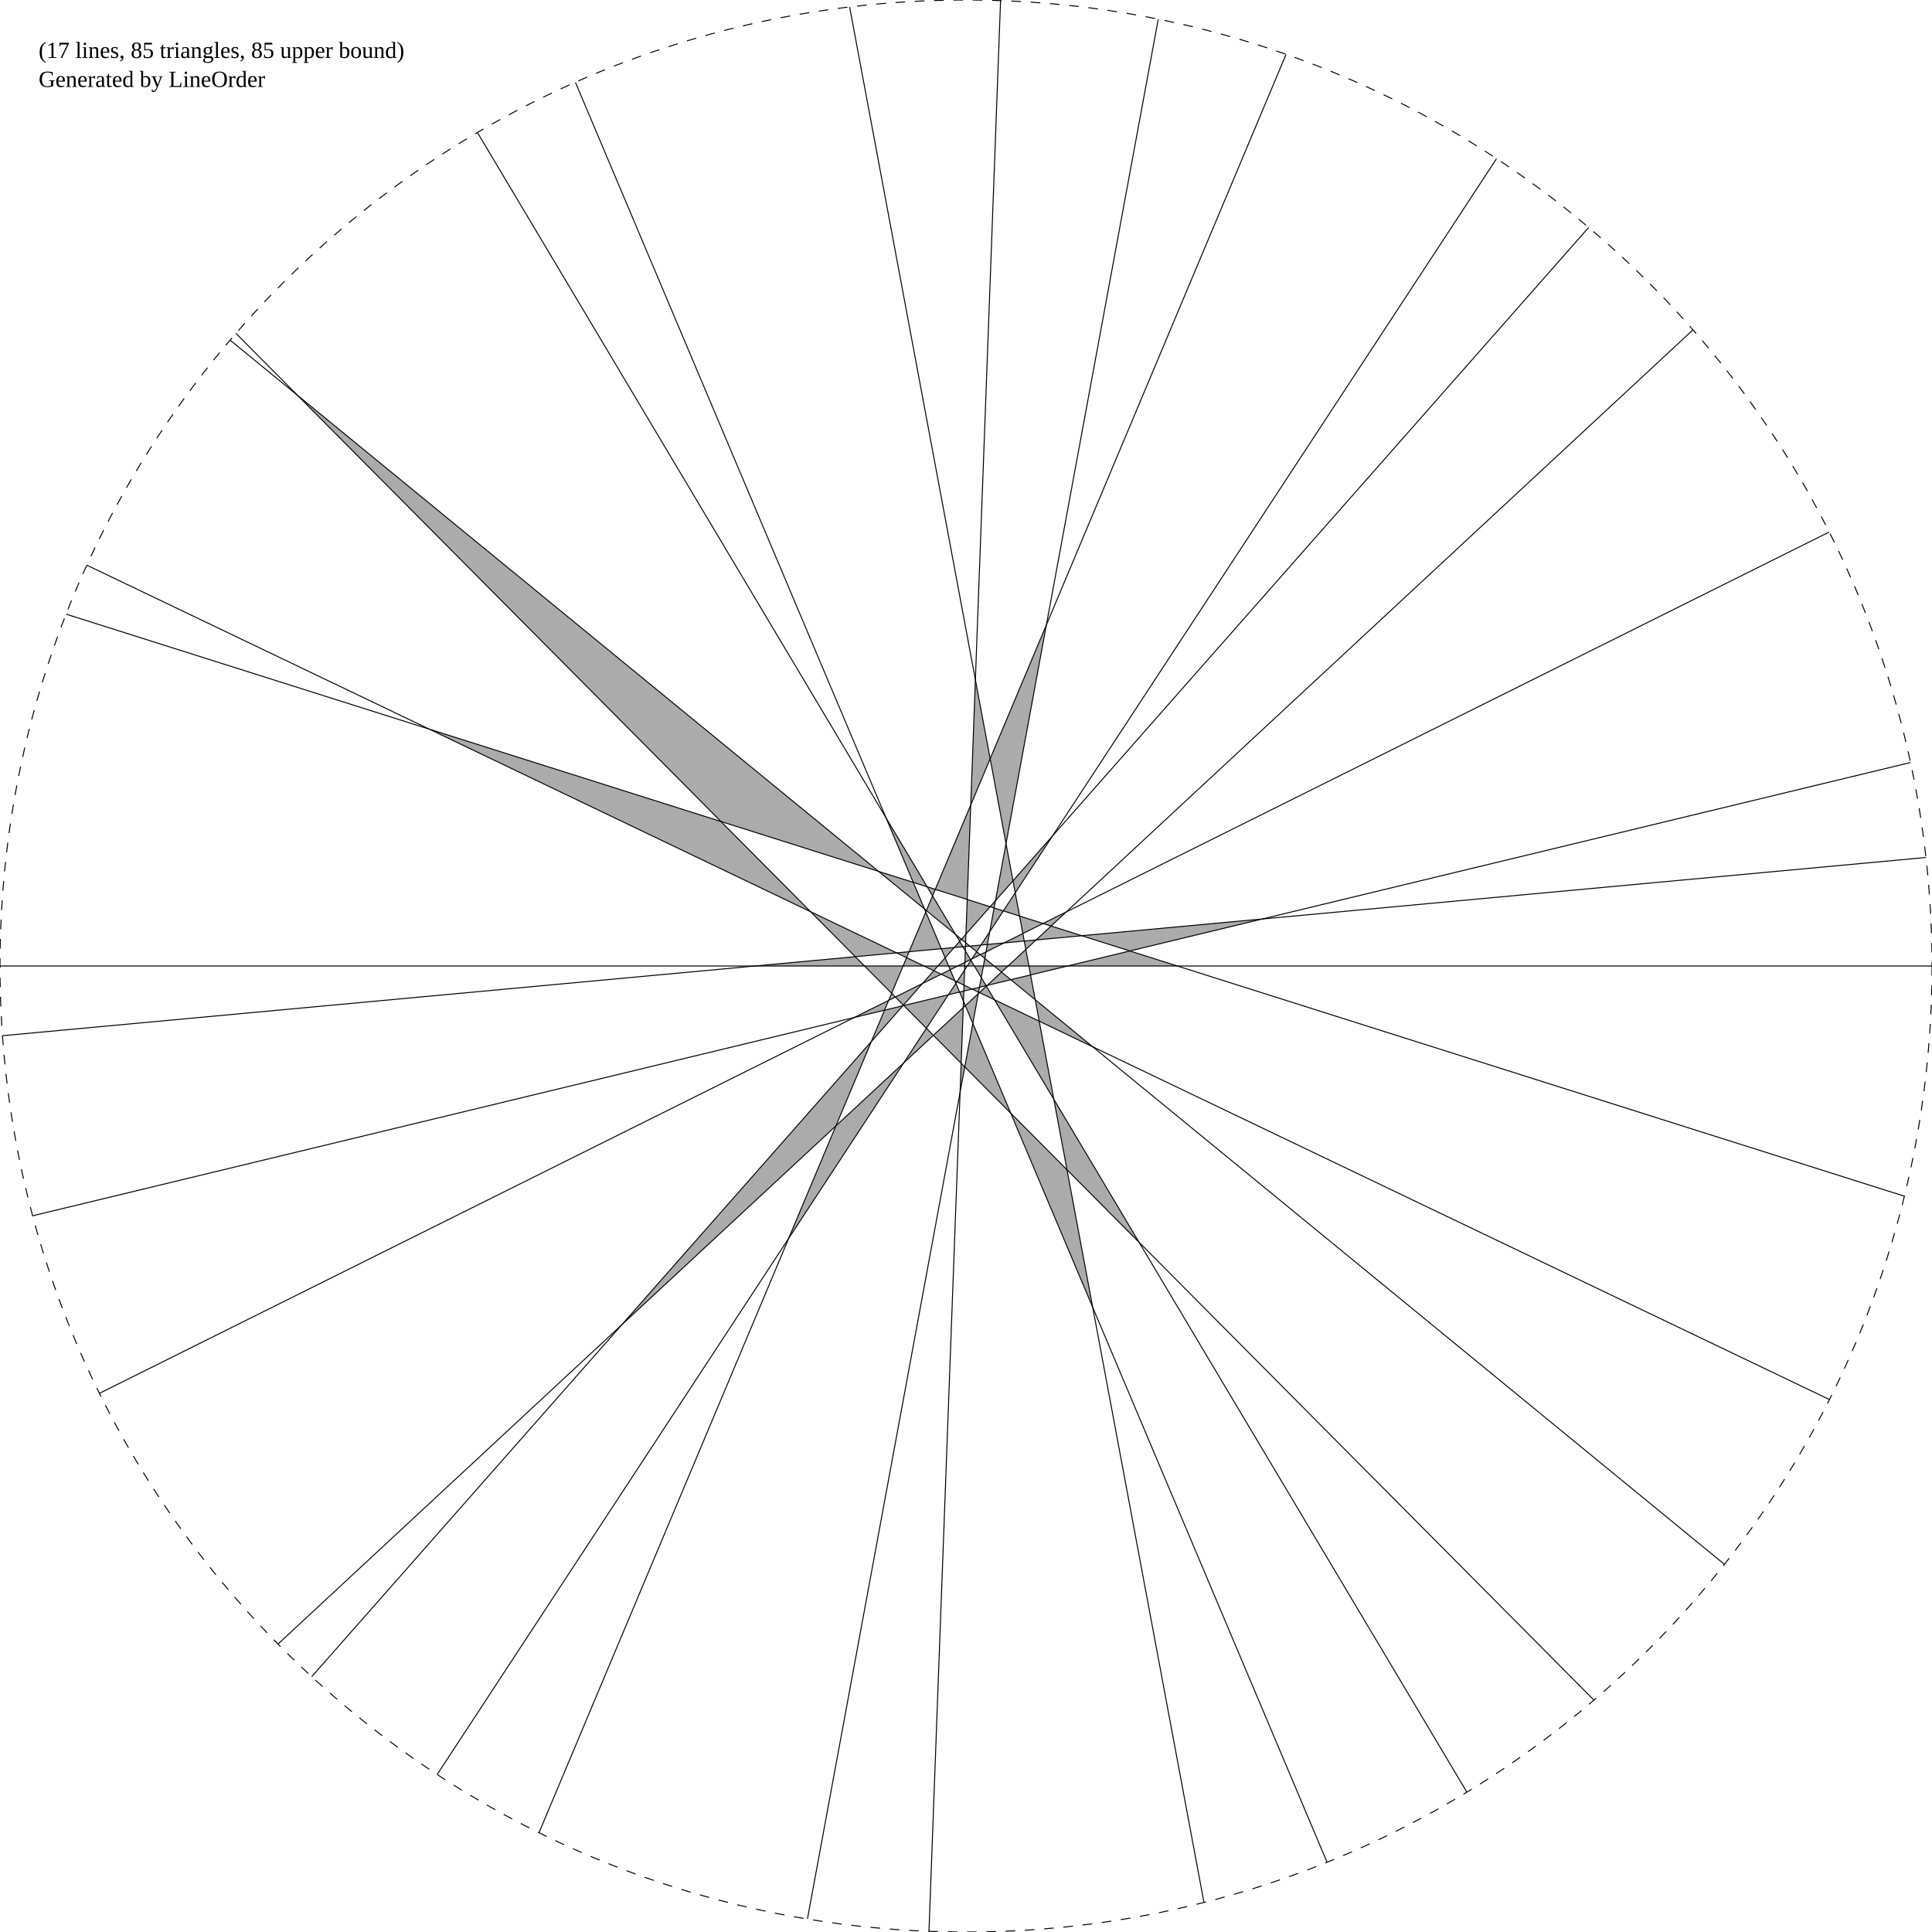
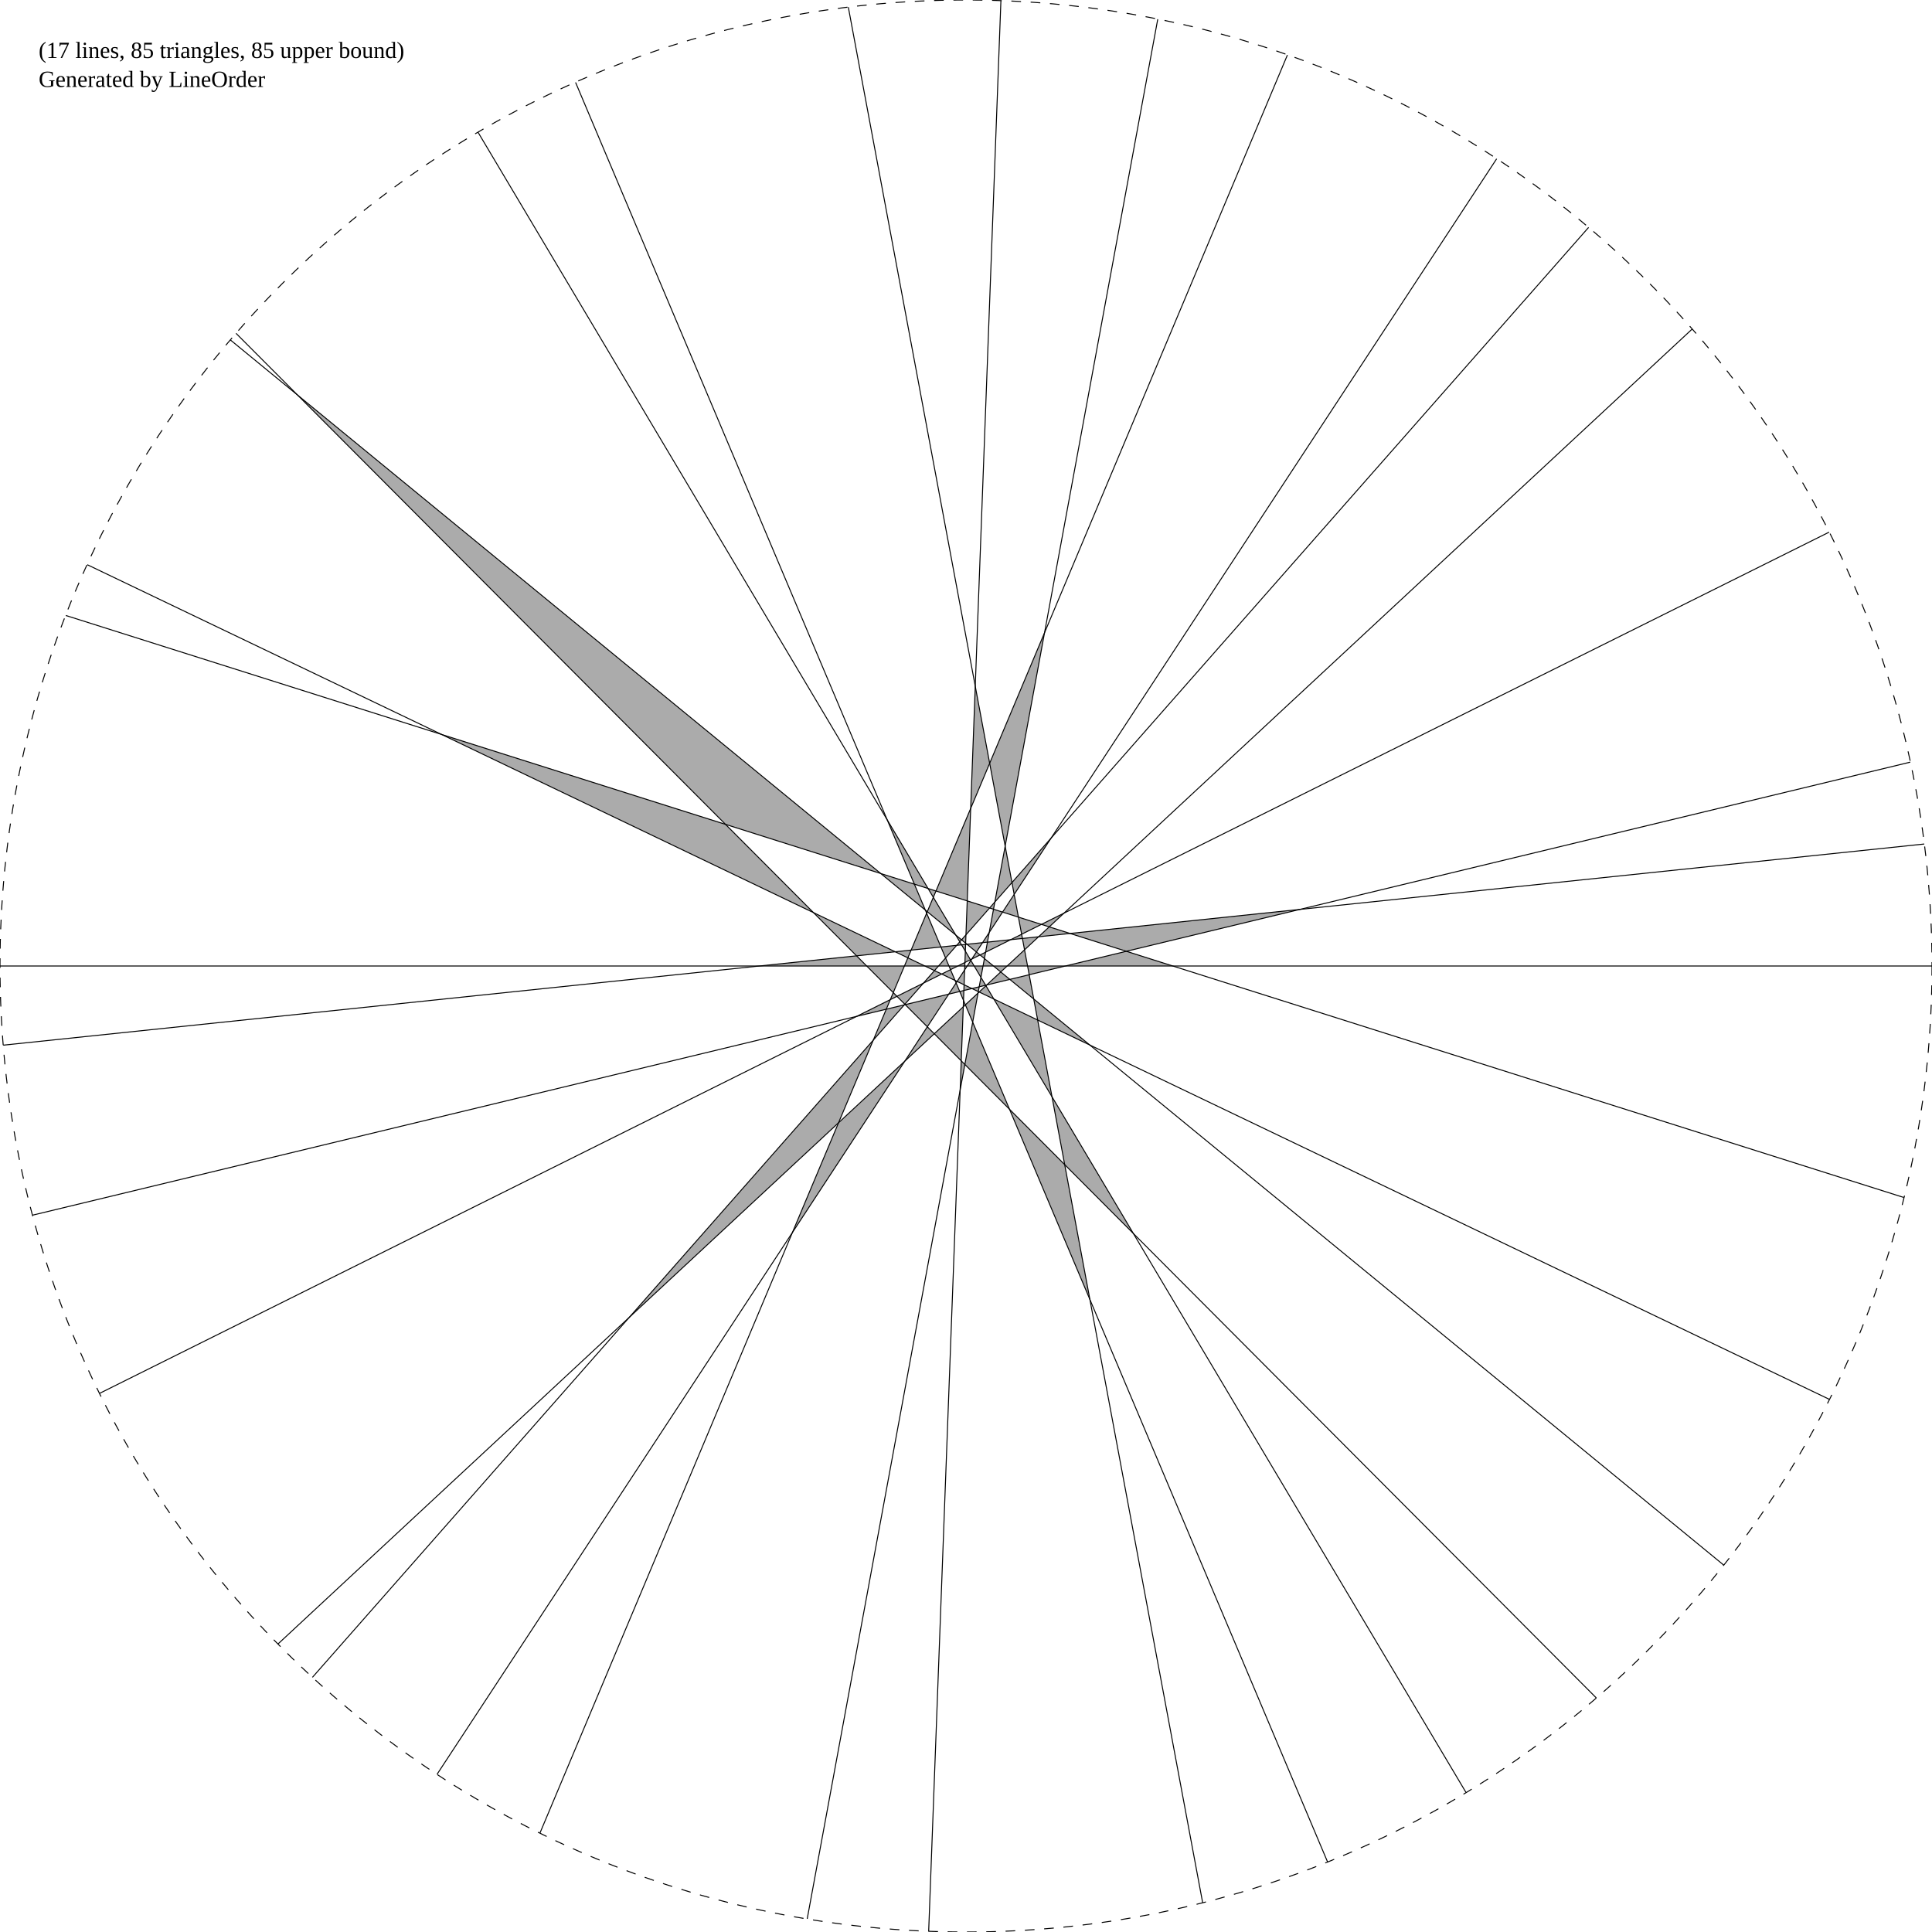
<svg xmlns="http://www.w3.org/2000/svg" width="1000px" height="1000px" viewBox="0 0 1000 1000" version="1.1">
  <style>
		circle { stroke:black;stroke-width:0.5;fill:none;stroke-dasharray:5,5; }
		line { stroke:black;stroke-width:0.5;vector-effect:non-scaling-stroke; }
		path { fill: #000000; fill-opacity: 0.33; }
    </style>
  <rect width="100%" height="100%" fill="white" />
  <text x="20" y="30">(17 lines, 85 triangles, 85 upper bound)</text>
  <text x="20" y="45">Generated by LineOrder</text>
-   <path d="M 609.38 500.0 L 552.526 500.0 L 584.786 492.213" />
-   <path d="M 478.243 500.0 L 467.438 500.0 L 469.248 495.693" />
-   <path d="M 478.243 500.0 L 485.462 500.0 L 483.32 502.431" />
-   <path d="M 514.538 500.0 L 509.012 500.0 L 509.738 496.068" />
-   <path d="M 514.538 500.0 L 521.757 500.0 L 518.374 503.143" />
-   <path d="M 447.474 500.0 L 467.438 500.0 L 461.506 514.122" />
-   <path d="M 447.474 500.0 L 390.62 500.0 L 442.68 495.176" />
-   <path d="M 504.328 500.0 L 509.012 500.0 L 507.904 505.999" />
-   <path d="M 504.328 500.0 L 500.64 500.0 L 502.571 497.054" />
-   <path d="M 490.988 500.0 L 485.462 500.0 L 489.198 495.761" />
-   <path d="M 490.988 500.0 L 495.672 500.0 L 491.802 501.927" />
-   <path d="M 532.562 500.0 L 521.757 500.0 L 530.963 491.449" />
-   <path d="M 532.562 500.0 L 552.526 500.0 L 533.424 504.611" />
-   <path d="M 499.36 500.0 L 500.64 500.0 L 499.283 502.069" />
-   <path d="M 499.36 500.0 L 495.672 500.0 L 499.429 498.129" />
-   <path d="M 222.253 377.428 L 373.159 425.208 L 419.55 471.897" />
-   <path d="M 454.793 451.055 L 373.159 425.208 L 153.944 204.585" />
-   <path d="M 454.793 451.055 L 472.715 456.729 L 478.531 470.502" />
-   <path d="M 479.884 458.999 L 472.715 456.729 L 458.591 423.283" />
-   <path d="M 479.884 458.999 L 484.101 460.334 L 482.687 463.701" />
-   <path d="M 527.729 474.148 L 519.332 471.489 L 525.479 462.112" />
-   <path d="M 527.729 474.148 L 539.871 477.992 L 529.42 483.195" />
-   <path d="M 500.637 465.57 L 484.101 460.334 L 502.451 416.654" />
-   <path d="M 500.637 465.57 L 512.493 469.323 L 499.971 483.535" />
-   <path d="M 514.556 469.977 L 519.332 471.489 L 512.295 482.223" />
-   <path d="M 514.556 469.977 L 512.493 469.323 L 515.256 466.187" />
-   <path d="M 544.033 479.31 L 539.871 477.992 L 551.903 472.001" />
-   <path d="M 544.033 479.31 L 559.852 484.318 L 536.29 486.502" />
-   <path d="M 584.786 492.213 L 559.852 484.318 L 653.403 475.65" />
-   <path d="M 565.586 541.821 L 537.902 528.566 L 535.821 517.436" />
-   <path d="M 419.55 471.897 L 464.035 493.197 L 442.68 495.176" />
-   <path d="M 514.749 517.48 L 537.902 528.566 L 545.458 568.99" />
-   <path d="M 514.749 517.48 L 506.955 513.748 L 510.539 510.419" />
-   <path d="M 494.218 507.649 L 495.289 508.162 L 494.769 508.954" />
-   <path d="M 494.218 507.649 L 487.128 504.254 L 491.802 501.927" />
-   <path d="M 498.992 509.935 L 495.289 508.162 L 499.283 502.069" />
-   <path d="M 498.992 509.935 L 503.14 511.921 L 498.88 512.95" />
-   <path d="M 506.513 513.536 L 506.955 513.748 L 506.374 514.288" />
-   <path d="M 506.513 513.536 L 503.14 511.921 L 506.982 510.994" />
-   <path d="M 469.248 495.693 L 464.035 493.197 L 470.55 492.593" />
-   <path d="M 483.32 502.431 L 487.128 504.254 L 477.481 509.058" />
-   <path d="M 494.58 483.65 L 479.497 471.294 L 482.687 463.701" />
-   <path d="M 494.58 483.65 L 497.652 486.166 L 496.715 487.23" />
-   <path d="M 478.531 470.502 L 479.497 471.294 L 479.182 472.044" />
-   <path d="M 535.821 517.436 L 523.183 507.083 L 533.424 504.611" />
-   <path d="M 499.808 487.932 L 497.652 486.166 L 499.971 483.535" />
-   <path d="M 499.808 487.932 L 501.946 489.684 L 499.735 489.889" />
-   <path d="M 509.738 496.068 L 507.406 494.157 L 510.363 492.685" />
-   <path d="M 505.496 492.593 L 507.406 494.157 L 503.048 496.328" />
-   <path d="M 505.496 492.593 L 501.946 489.684 L 507.756 489.146" />
-   <path d="M 518.374 503.143 L 523.183 507.083 L 510.952 510.035" />
-   <path d="M 589.61 643.049 L 552.279 605.478 L 545.458 568.99" />
-   <path d="M 523.151 576.163 L 552.279 605.478 L 565.581 676.637" />
-   <path d="M 523.151 576.163 L 499.368 552.227 L 503.528 529.696" />
-   <path d="M 497.493 550.341 L 499.368 552.227 L 496.935 565.404" />
-   <path d="M 497.493 550.341 L 483.126 535.881 L 498.561 521.544" />
-   <path d="M 461.506 514.122 L 463.427 516.056 L 459.97 517.778" />
-   <path d="M 479.505 532.237 L 483.126 535.881 L 467.759 550.154" />
-   <path d="M 479.505 532.237 L 467.796 520.453 L 490.885 514.879" />
-   <path d="M 467.608 520.263 L 463.427 516.056 L 477.481 509.058" />
-   <path d="M 467.608 520.263 L 467.796 520.453 L 467.345 520.562" />
-   <path d="M 499.651 492.155 L 502.346 496.677 L 499.429 498.129" />
-   <path d="M 499.651 492.155 L 498.375 490.015 L 499.735 489.889" />
-   <path d="M 507.904 505.999 L 510.391 510.171 L 506.982 510.994" />
-   <path d="M 502.571 497.054 L 502.346 496.677 L 503.048 496.328" />
-   <path d="M 496.715 487.23 L 498.375 490.015 L 493.895 490.43" />
-   <path d="M 510.539 510.419 L 510.391 510.171 L 510.952 510.035" />
-   <path d="M 498.684 518.225 L 499.656 520.527 L 498.561 521.544" />
-   <path d="M 498.684 518.225 L 496.681 513.48 L 498.88 512.95" />
-   <path d="M 503.528 529.696 L 499.656 520.527 L 506.374 514.288" />
-   <path d="M 479.182 472.044 L 487.208 491.05 L 470.55 492.593" />
-   <path d="M 494.769 508.954 L 496.681 513.48 L 490.885 514.879" />
-   <path d="M 489.198 495.761 L 487.208 491.05 L 493.895 490.43" />
-   <path d="M 504.856 351.787 L 512.507 392.716 L 502.451 416.654" />
-   <path d="M 520.715 436.624 L 512.507 392.716 L 541.62 323.413" />
-   <path d="M 520.715 436.624 L 524.318 455.902 L 515.256 466.187" />
-   <path d="M 525.479 462.112 L 524.318 455.902 L 544.761 432.702" />
-   <path d="M 530.963 491.449 L 530.145 487.071 L 536.29 486.502" />
-   <path d="M 529.42 483.195 L 530.145 487.071 L 519.692 488.04" />
-   <path d="M 512.295 482.223 L 511.073 488.838 L 507.756 489.146" />
-   <path d="M 510.363 492.685 L 511.073 488.838 L 519.692 488.04" />
-   <path d="M 408.218 640.972 L 432.684 582.732 L 467.759 550.154" />
-   <path d="M 451.016 539.094 L 432.684 582.732 L 321.896 685.632" />
-   <path d="M 451.016 539.094 L 457.836 522.857 L 467.345 520.562" />
-   <path d="M 459.97 517.778 L 457.836 522.857 L 442.179 526.637" />
-   <line x1="5.684341886080802e-14" y1="500.0" x2="1000.0" y2="500.0" />
-   <line x1="34.329" y1="317.927" x2="985.603" y2="619.12" />
-   <line x1="45.052" y1="292.581" x2="946.832" y2="724.368" />
-   <line x1="119.127" y1="176.062" x2="892.55" y2="809.685" />
-   <line x1="122.129" y1="172.566" x2="825.009" y2="879.959" />
-   <line x1="247.16" y1="68.639" x2="759.225" y2="927.554" />
-   <line x1="297.864" y1="42.68" x2="686.839" y2="963.779" />
-   <line x1="439.776" y1="3.64" x2="623.149" y2="984.597" />
-   <line x1="517.889" y1="0.32" x2="480.833" y2="999.632" />
-   <line x1="599.494" y1="9.999" x2="417.936" y2="993.22" />
-   <line x1="665.623" y1="28.228" x2="279.022" y2="948.519" />
-   <line x1="774.587" y1="82.146" x2="226.308" y2="918.441" />
-   <line x1="822.291" y1="117.732" x2="161.342" y2="867.846" />
-   <line x1="876.27" y1="170.727" x2="143.883" y2="850.971" />
-   <line x1="946.718" y1="275.406" x2="51.562" y2="721.141" />
-   <line x1="988.785" y1="394.692" x2="17" y2="629.27" />
-   <line x1="996.834" y1="443.826" x2="1.303" y2="536.076" />
+   <path d="M 607.031 500.0 L 551.398 500.0 L 582.973 492.382" />
+   <path d="M 478.71 500.0 L 468.138 500.0 L 469.91 495.784" />
+   <path d="M 478.71 500.0 L 485.775 500.0 L 483.679 502.381" />
+   <path d="M 514.225 500.0 L 508.819 500.0 L 509.529 496.147" />
+   <path d="M 514.225 500.0 L 521.29 500.0 L 517.978 503.079" />
+   <path d="M 448.602 500.0 L 468.138 500.0 L 462.343 513.784" />
+   <path d="M 448.602 500.0 L 392.969 500.0 L 443.344 494.725" />
+   <path d="M 504.235 500.0 L 508.819 500.0 L 507.734 505.879" />
+   <path d="M 504.235 500.0 L 500.626 500.0 L 502.518 497.115" />
+   <path d="M 491.181 500.0 L 485.775 500.0 L 489.428 495.85" />
+   <path d="M 491.181 500.0 L 495.765 500.0 L 491.978 501.886" />
+   <path d="M 531.862 500.0 L 521.29 500.0 L 530.297 491.625" />
+   <path d="M 531.862 500.0 L 551.398 500.0 L 532.706 504.51" />
+   <path d="M 499.374 500.0 L 500.626 500.0 L 499.298 502.025" />
+   <path d="M 499.374 500.0 L 495.765 500.0 L 499.442 498.169" />
+   <path d="M 228.604 380.172 L 375.529 426.695 L 421.076 472.387" />
+   <path d="M 455.89 452.142 L 375.529 426.695 L 154.026 204.489" />
+   <path d="M 455.89 452.142 L 473.285 457.649 L 478.953 471.062" />
+   <path d="M 480.367 459.892 L 473.285 457.649 L 459.205 424.331" />
+   <path d="M 480.367 459.892 L 484.454 461.186 L 483.081 464.453" />
+   <path d="M 527.133 474.7 L 518.925 472.101 L 524.935 462.939" />
+   <path d="M 527.133 474.7 L 539.017 478.463 L 528.789 483.556" />
+   <path d="M 500.634 466.31 L 484.454 461.186 L 502.425 418.437" />
+   <path d="M 500.634 466.31 L 512.204 469.973 L 499.978 483.863" />
+   <path d="M 514.24 470.618 L 518.925 472.101 L 512.026 482.62" />
+   <path d="M 514.24 470.618 L 512.204 469.973 L 514.931 466.874" />
+   <path d="M 543.071 479.747 L 539.017 478.463 L 550.719 472.636" />
+   <path d="M 543.071 479.747 L 553.833 483.155 L 537.575 484.857" />
+   <path d="M 582.973 492.382 L 553.833 483.155 L 672.892 470.688" />
+   <path d="M 564.081 540.902 L 537.091 527.971 L 535.057 517.091" />
+   <path d="M 421.076 472.387 L 463.332 492.632 L 443.344 494.725" />
+   <path d="M 514.415 517.106 L 537.091 527.971 L 544.516 567.689" />
+   <path d="M 514.415 517.106 L 506.81 513.463 L 510.31 510.209" />
+   <path d="M 494.347 507.492 L 495.386 507.989 L 494.882 508.757" />
+   <path d="M 494.347 507.492 L 487.402 504.164 L 491.978 501.886" />
+   <path d="M 499.01 509.726 L 495.386 507.989 L 499.298 502.025" />
+   <path d="M 499.01 509.726 L 503.055 511.664 L 498.9 512.666" />
+   <path d="M 506.373 513.253 L 506.81 513.463 L 506.236 513.998" />
+   <path d="M 506.373 513.253 L 503.055 511.664 L 506.835 510.752" />
+   <path d="M 469.91 495.784 L 463.332 492.632 L 471.599 491.766" />
+   <path d="M 483.679 502.381 L 487.402 504.164 L 477.98 508.856" />
+   <path d="M 494.704 483.985 L 479.956 471.886 L 483.081 464.453" />
+   <path d="M 494.704 483.985 L 497.704 486.446 L 496.788 487.487" />
+   <path d="M 478.953 471.062 L 479.956 471.886 L 479.629 472.663" />
+   <path d="M 535.057 517.091 L 522.673 506.93 L 532.706 504.51" />
+   <path d="M 499.816 488.179 L 497.704 486.446 L 499.978 483.863" />
+   <path d="M 499.816 488.179 L 500.5 488.74 L 499.792 488.814" />
+   <path d="M 509.529 496.147 L 507.253 494.28 L 510.139 492.843" />
+   <path d="M 505.384 492.746 L 507.253 494.28 L 502.984 496.406" />
+   <path d="M 505.384 492.746 L 500.5 488.74 L 508.566 487.895" />
+   <path d="M 517.978 503.079 L 522.673 506.93 L 510.74 509.809" />
+   <path d="M 586.641 638.477 L 551.08 602.803 L 544.516 567.689" />
+   <path d="M 522.515 574.148 L 551.08 602.803 L 564.133 672.633" />
+   <path d="M 522.515 574.148 L 499.413 550.972 L 503.458 529.051" />
+   <path d="M 497.537 549.091 L 499.413 550.972 L 496.972 564.199" />
+   <path d="M 497.537 549.091 L 483.567 535.076 L 498.584 521.112" />
+   <path d="M 462.343 513.784 L 464.247 515.694 L 460.823 517.399" />
+   <path d="M 479.98 531.478 L 483.567 535.076 L 468.325 549.248" />
+   <path d="M 479.98 531.478 L 468.532 519.993 L 491.081 514.552" />
+   <path d="M 468.343 519.804 L 464.247 515.694 L 477.98 508.856" />
+   <path d="M 468.343 519.804 L 468.532 519.993 L 468.082 520.101" />
+   <path d="M 499.661 492.315 L 502.299 496.747 L 499.442 498.169" />
+   <path d="M 499.661 492.315 L 497.708 489.032 L 499.792 488.814" />
+   <path d="M 507.734 505.879 L 510.156 509.95 L 506.835 510.752" />
+   <path d="M 502.518 497.115 L 502.299 496.747 L 502.984 496.406" />
+   <path d="M 496.788 487.487 L 497.708 489.032 L 495.197 489.295" />
+   <path d="M 510.31 510.209 L 510.156 509.95 L 510.74 509.809" />
+   <path d="M 498.707 517.81 L 499.675 520.098 L 498.584 521.112" />
+   <path d="M 498.707 517.81 L 496.753 513.184 L 498.9 512.666" />
+   <path d="M 503.458 529.051 L 499.675 520.098 L 506.236 513.998" />
+   <path d="M 479.629 472.663 L 487.02 490.151 L 471.599 491.766" />
+   <path d="M 494.882 508.757 L 496.753 513.184 L 491.081 514.552" />
+   <path d="M 489.428 495.85 L 487.02 490.151 L 495.197 489.295" />
+   <path d="M 504.792 355.186 L 512.248 395.072 L 502.425 418.437" />
+   <path d="M 520.266 437.964 L 512.248 395.072 L 540.647 327.518" />
+   <path d="M 520.266 437.964 L 523.789 456.81 L 514.931 466.874" />
+   <path d="M 524.935 462.939 L 523.789 456.81 L 544.06 433.78" />
+   <path d="M 530.297 491.625 L 529.196 485.735 L 537.575 484.857" />
+   <path d="M 528.789 483.556 L 529.196 485.735 L 523.14 486.369" />
+   <path d="M 512.026 482.62 L 511.101 487.63 L 508.566 487.895" />
+   <path d="M 510.139 492.843 L 511.101 487.63 L 523.14 486.369" />
+   <path d="M 410.145 637.95 L 434.029 581.137 L 468.325 549.248" />
+   <path d="M 452.012 538.359 L 434.029 581.137 L 325.725 681.839" />
+   <path d="M 452.012 538.359 L 458.74 522.355 L 468.082 520.101" />
+   <path d="M 460.823 517.399 L 458.74 522.355 L 443.472 526.039" />
+   <line x1="0.0" y1="500.0" x2="1000.0" y2="500.0" />
+   <line x1="34.076" y1="318.575" x2="985.431" y2="619.82" />
+   <line x1="45.184" y1="292.293" x2="946.867" y2="724.299" />
+   <line x1="119.229" y1="175.942" x2="892.216" y2="810.107" />
+   <line x1="122.163" y1="172.526" x2="826.276" y2="878.872" />
+   <line x1="247.44" y1="68.476" x2="758.815" y2="927.802" />
+   <line x1="297.916" y1="42.657" x2="687.119" y2="963.666" />
+   <line x1="439.092" y1="3.724" x2="622.481" y2="984.766" />
+   <line x1="518.069" y1="0.327" x2="480.68" y2="999.627" />
+   <line x1="599.248" y1="9.949" x2="417.809" y2="993.198" />
+   <line x1="666.356" y1="28.486" x2="279.49" y2="948.749" />
+   <line x1="774.662" y1="82.196" x2="226.213" y2="918.379" />
+   <line x1="822.259" y1="117.705" x2="161.71" y2="868.184" />
+   <line x1="875.887" y1="170.29" x2="143.856" y2="850.944" />
+   <line x1="946.737" y1="275.443" x2="51.58" y2="721.178" />
+   <line x1="988.74" y1="394.484" x2="16.915" y2="628.953" />
+   <line x1="995.997" y1="436.854" x2="1.682" y2="540.974" />
  <circle cx="500" cy="500" r="500" />
</svg>
